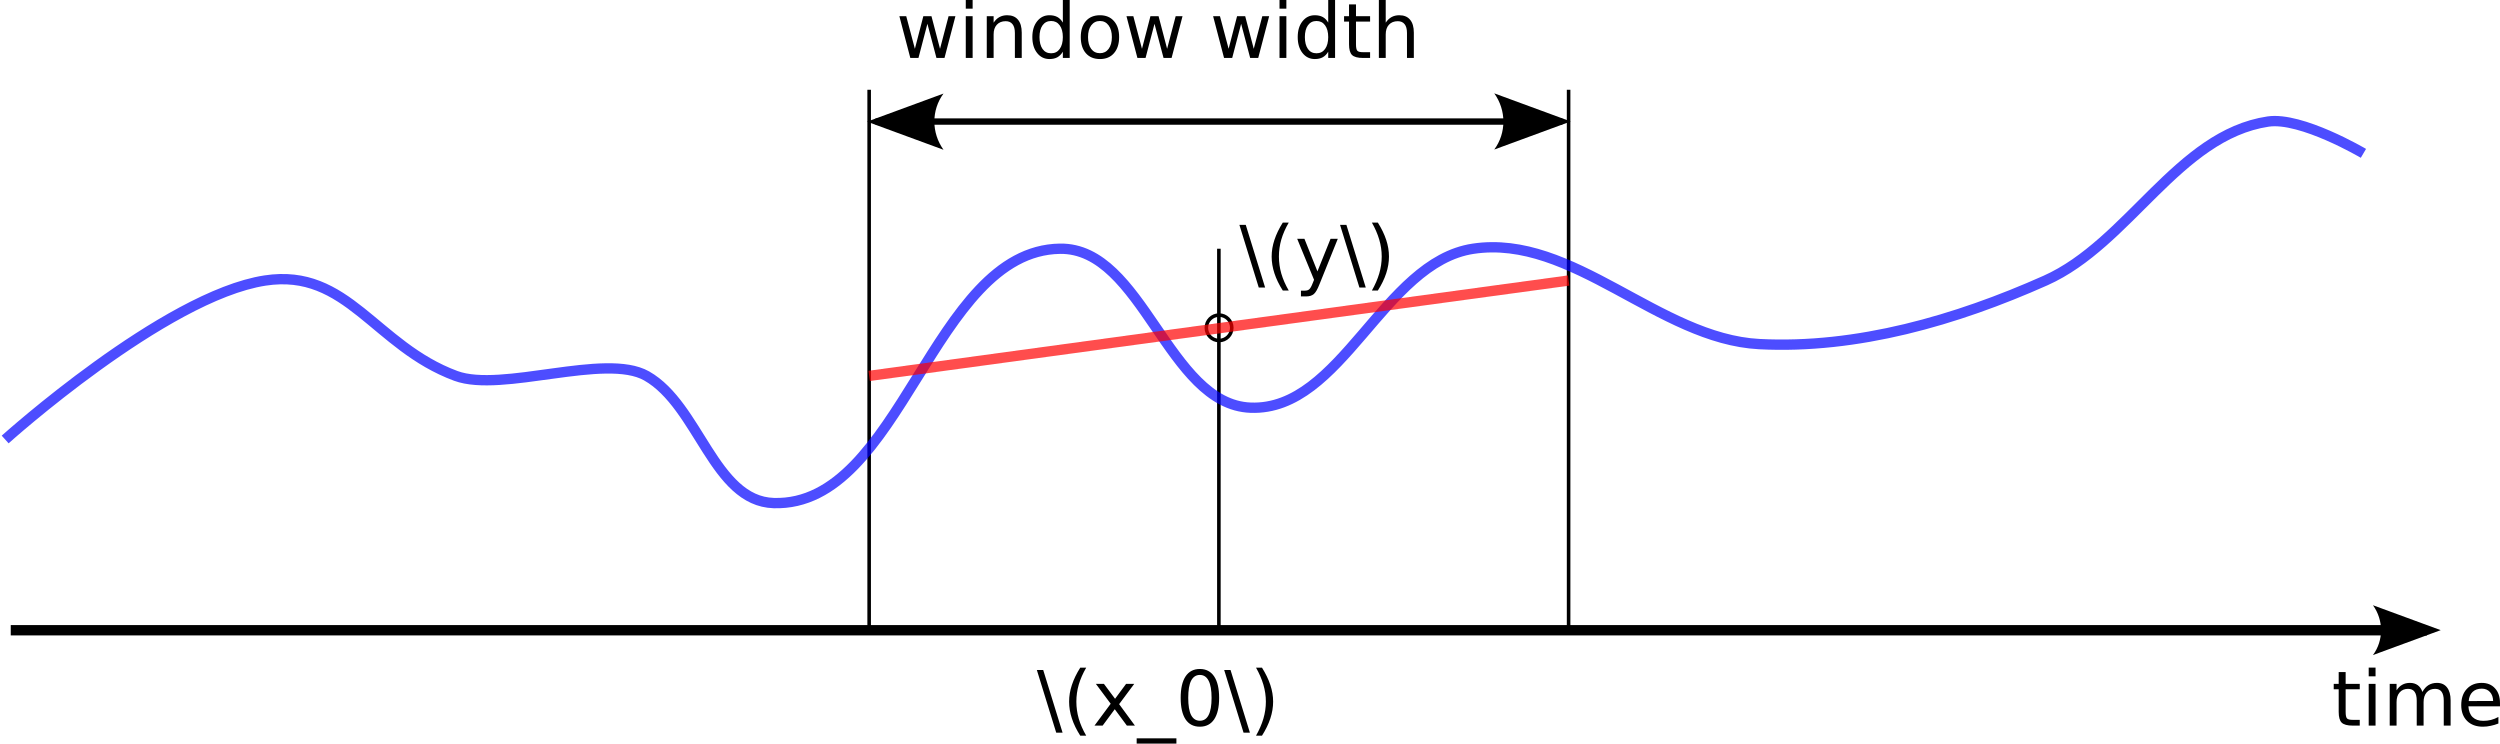
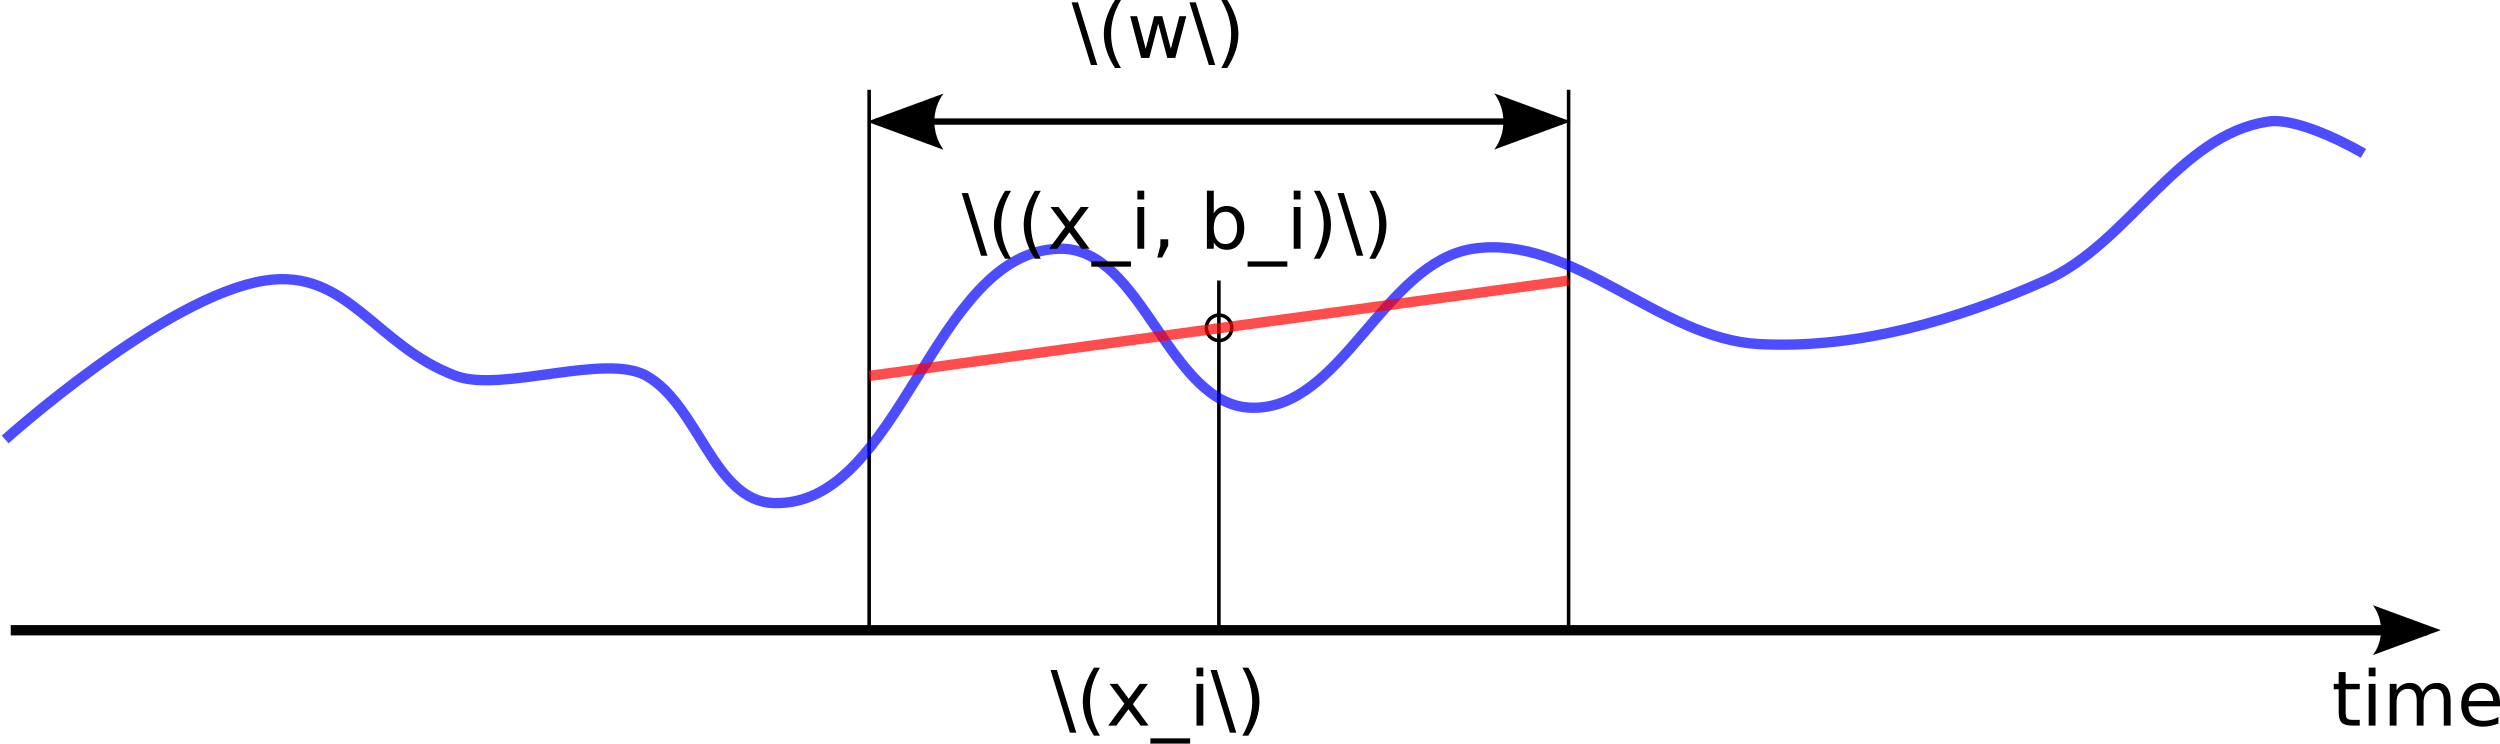
<svg xmlns="http://www.w3.org/2000/svg" width="393.168" height="116.947" id="svg3837" version="1.1">
  <defs id="defs3839">
    <marker orient="auto" refY="0" refX="0" id="Arrow2Mend" style="overflow:visible">
      <path id="path4388" style="fill-rule:evenodd;stroke-width:0.625;stroke-linejoin:round" d="M 8.719,4.034 -2.207,0.016 8.719,-4.002 c -1.745,2.372 -1.735,5.617 -6e-7,8.035 z" transform="scale(-0.6,-0.6)" />
    </marker>
    <marker orient="auto" refY="0" refX="0" id="Arrow2Lend" style="overflow:visible">
      <path id="path4382" style="fill-rule:evenodd;stroke-width:0.625;stroke-linejoin:round" d="M 8.719,4.034 -2.207,0.016 8.719,-4.002 c -1.745,2.372 -1.735,5.617 -6e-7,8.035 z" transform="matrix(-1.1,0,0,-1.1,-1.1,0)" />
    </marker>
    <marker orient="auto" refY="0" refX="0" id="Arrow2Lstart" style="overflow:visible">
      <path id="path4379" style="fill-rule:evenodd;stroke-width:0.625;stroke-linejoin:round" d="M 8.719,4.034 -2.207,0.016 8.719,-4.002 c -1.745,2.372 -1.735,5.617 -6e-7,8.035 z" transform="matrix(1.1,0,0,1.1,1.1,0)" />
    </marker>
    <marker orient="auto" refY="0" refX="0" id="Arrow1Lstart" style="overflow:visible">
      <path id="path4361" d="M 0,0 5,-5 -12.5,0 5,5 0,0 z" style="fill-rule:evenodd;stroke:#000000;stroke-width:1pt" transform="matrix(0.8,0,0,0.8,10,0)" />
    </marker>
    <marker orient="auto" refY="0" refX="0" id="Arrow1Lend" style="overflow:visible">
      <path id="path4364" d="M 0,0 5,-5 -12.5,0 5,5 0,0 z" style="fill-rule:evenodd;stroke:#000000;stroke-width:1pt" transform="matrix(-0.8,0,0,-0.8,-10,0)" />
    </marker>
    <marker orient="auto" refY="0" refX="0" id="Arrow2Lstart-4" style="overflow:visible">
      <path id="path4379-4" style="fill-rule:evenodd;stroke-width:0.625;stroke-linejoin:round" d="M 8.719,4.034 -2.207,0.016 8.719,-4.002 c -1.745,2.372 -1.735,5.617 -6e-7,8.035 z" transform="matrix(1.1,0,0,1.1,1.1,0)" />
    </marker>
    <marker orient="auto" refY="0" refX="0" id="Arrow2Lend-8" style="overflow:visible">
      <path id="path4382-1" style="fill-rule:evenodd;stroke-width:0.625;stroke-linejoin:round" d="M 8.719,4.034 -2.207,0.016 8.719,-4.002 c -1.745,2.372 -1.735,5.617 -6e-7,8.035 z" transform="matrix(-1.1,0,0,-1.1,-1.1,0)" />
    </marker>
  </defs>
  <g id="layer1" transform="translate(-98.31015,-283.245)">
    <path style="fill:none;stroke:#000000;stroke-width:1.625;stroke-linecap:butt;stroke-linejoin:miter;stroke-miterlimit:4;stroke-opacity:1;stroke-dasharray:none;marker-end:url(#Arrow2Mend)" d="m 100,382.362 380,10e-6" id="path3847" />
    <text xml:space="preserve" style="font-size:12px;font-style:normal;font-variant:normal;font-weight:normal;font-stretch:normal;line-height:125%;letter-spacing:0px;word-spacing:0px;fill:#000000;fill-opacity:1;stroke:none;font-family:DejaVu Sans;-inkscape-font-specification:DejaVu Sans" x="465" y="397.362" id="text4801">
      <tspan id="tspan4803" x="465" y="397.362">time</tspan>
    </text>
    <text xml:space="preserve" style="font-size:12px;font-style:normal;font-variant:normal;font-weight:normal;font-stretch:normal;text-align:center;line-height:125%;letter-spacing:0px;word-spacing:0px;text-anchor:middle;fill:#000000;fill-opacity:1;stroke:none;font-family:DejaVu Sans;-inkscape-font-specification:DejaVu Sans" x="231.853" y="243.064" id="text6355">
      <tspan id="tspan6357" x="231.853" y="243.064" />
    </text>
    <text id="text6367" y="292.362" x="290" style="font-size:12px;font-style:normal;font-variant:normal;font-weight:normal;font-stretch:normal;text-align:center;line-height:125%;letter-spacing:0px;word-spacing:0px;text-anchor:middle;fill:#000000;fill-opacity:1;stroke:none;font-family:DejaVu Sans;-inkscape-font-specification:DejaVu Sans" xml:space="preserve">
-       <tspan y="292.362" x="290" id="tspan6369">window width</tspan>
+       <tspan y="292.362" x="290" id="tspan6369">\(w\)</tspan>
    </text>
    <path style="fill:none;stroke:#000000;stroke-width:0.562;stroke-linecap:butt;stroke-linejoin:miter;stroke-miterlimit:4;stroke-opacity:1;stroke-dasharray:none" d="m 345,382.362 0,-85" id="path8472" />
    <path style="fill:none;stroke:#000000;stroke-width:0.562;stroke-linecap:butt;stroke-linejoin:miter;stroke-miterlimit:4;stroke-opacity:1;stroke-dasharray:none" d="m 235,382.362 0,-85" id="path8472-5" />
-     <path style="fill:none;stroke:#000000;stroke-width:0.562;stroke-linecap:butt;stroke-linejoin:miter;stroke-miterlimit:4;stroke-opacity:1;stroke-dasharray:none" d="m 290,382.362 0,-60" id="path8472-5-5" />
+     <path style="fill:none;stroke:#000000;stroke-width:0.562;stroke-linecap:butt;stroke-linejoin:miter;stroke-miterlimit:4;stroke-opacity:1;stroke-dasharray:none" d="m 290,382.362 0,-55" id="path8472-5-5" />
    <path style="fill:none;stroke:#000000;stroke-width:1;stroke-linecap:butt;stroke-linejoin:miter;stroke-miterlimit:4;stroke-opacity:1;stroke-dasharray:none;marker-start:url(#Arrow2Lstart);marker-mid:none;marker-end:url(#Arrow2Lend)" d="m 236,302.362 108,0" id="path5417" />
    <path style="fill:none;stroke:#0000ff;stroke-width:1.625;stroke-linecap:butt;stroke-linejoin:miter;stroke-miterlimit:4;stroke-opacity:0.698;stroke-dasharray:none" d="m 8.846,99.117 c 0,0 25.089,-22.582 40.877,-25 12.993,-1.99 17.254,10.282 30,15 7.244,2.682 23.499,-3.681 30,0 8.204,4.645 10.576,19.723 20,20 20.061,0.59 24.933,-39.68 45,-40 13.015,-0.208 16.992,24.515 30,25 14.327,0.534 20.822,-22.868 35,-25 15.636,-2.351 29.21,14.185 45,15 15.345,0.792 30.966,-3.742 45,-10 13.094,-5.839 20.822,-22.868 35,-25 5.212,-0.784 15,5 15,5" id="path3446" transform="translate(90.27637,253.245)" />
    <text id="text6367-1" y="397.362" x="290" style="font-size:12px;font-style:normal;font-variant:normal;font-weight:normal;font-stretch:normal;text-align:center;line-height:125%;letter-spacing:0px;word-spacing:0px;text-anchor:middle;fill:#000000;fill-opacity:1;stroke:none;font-family:DejaVu Sans;-inkscape-font-specification:DejaVu Sans" xml:space="preserve">
-       <tspan y="397.362" x="290" id="tspan6369-0">\(x_0\)</tspan>
+       <tspan y="397.362" x="290" id="tspan6369-0">\(x_i\)</tspan>
    </text>
    <path style="fill:none;stroke:#000000;stroke-width:0.562;stroke-linecap:round;stroke-linejoin:round;stroke-miterlimit:4;stroke-opacity:1;stroke-dasharray:none;stroke-dashoffset:0" id="path4366" d="m 99.224,21.617 c 0,1.105 -0.895,2 -2,2 -1.105,0 -2,-0.895 -2,-2 0,-1.105 0.895,-2 2,-2 1.105,0 2,0.895 2,2 z" transform="translate(192.8056,313.1811)" />
-     <text id="text6367-1-5" y="327.362" x="293.226" style="font-size:12px;font-style:normal;font-variant:normal;font-weight:normal;font-stretch:normal;text-align:start;line-height:125%;letter-spacing:0px;word-spacing:0px;text-anchor:start;fill:#000000;fill-opacity:1;stroke:none;font-family:DejaVu Sans;-inkscape-font-specification:DejaVu Sans" xml:space="preserve">
-       <tspan y="327.362" x="293.226" id="tspan6369-0-8">\(y\)</tspan>
+     <text id="text6367-1-5" y="322.362" x="293" style="font-size:12px;font-style:normal;font-variant:normal;font-weight:normal;font-stretch:normal;text-align:center;line-height:125%;letter-spacing:0px;word-spacing:0px;text-anchor:middle;fill:#000000;fill-opacity:1;stroke:none;font-family:DejaVu Sans;-inkscape-font-specification:DejaVu Sans" xml:space="preserve">
+       <tspan y="322.362" x="293" id="tspan3023">\((x_i, b_i)\)</tspan>
    </text>
    <path style="fill:none;stroke:#ff0000;stroke-width:1.625;stroke-linecap:butt;stroke-linejoin:miter;stroke-miterlimit:4;stroke-opacity:0.698;stroke-dasharray:none" d="m 144.724,89.117 110,-15" id="path4246" transform="translate(90.27637,253.245)" />
  </g>
</svg>
